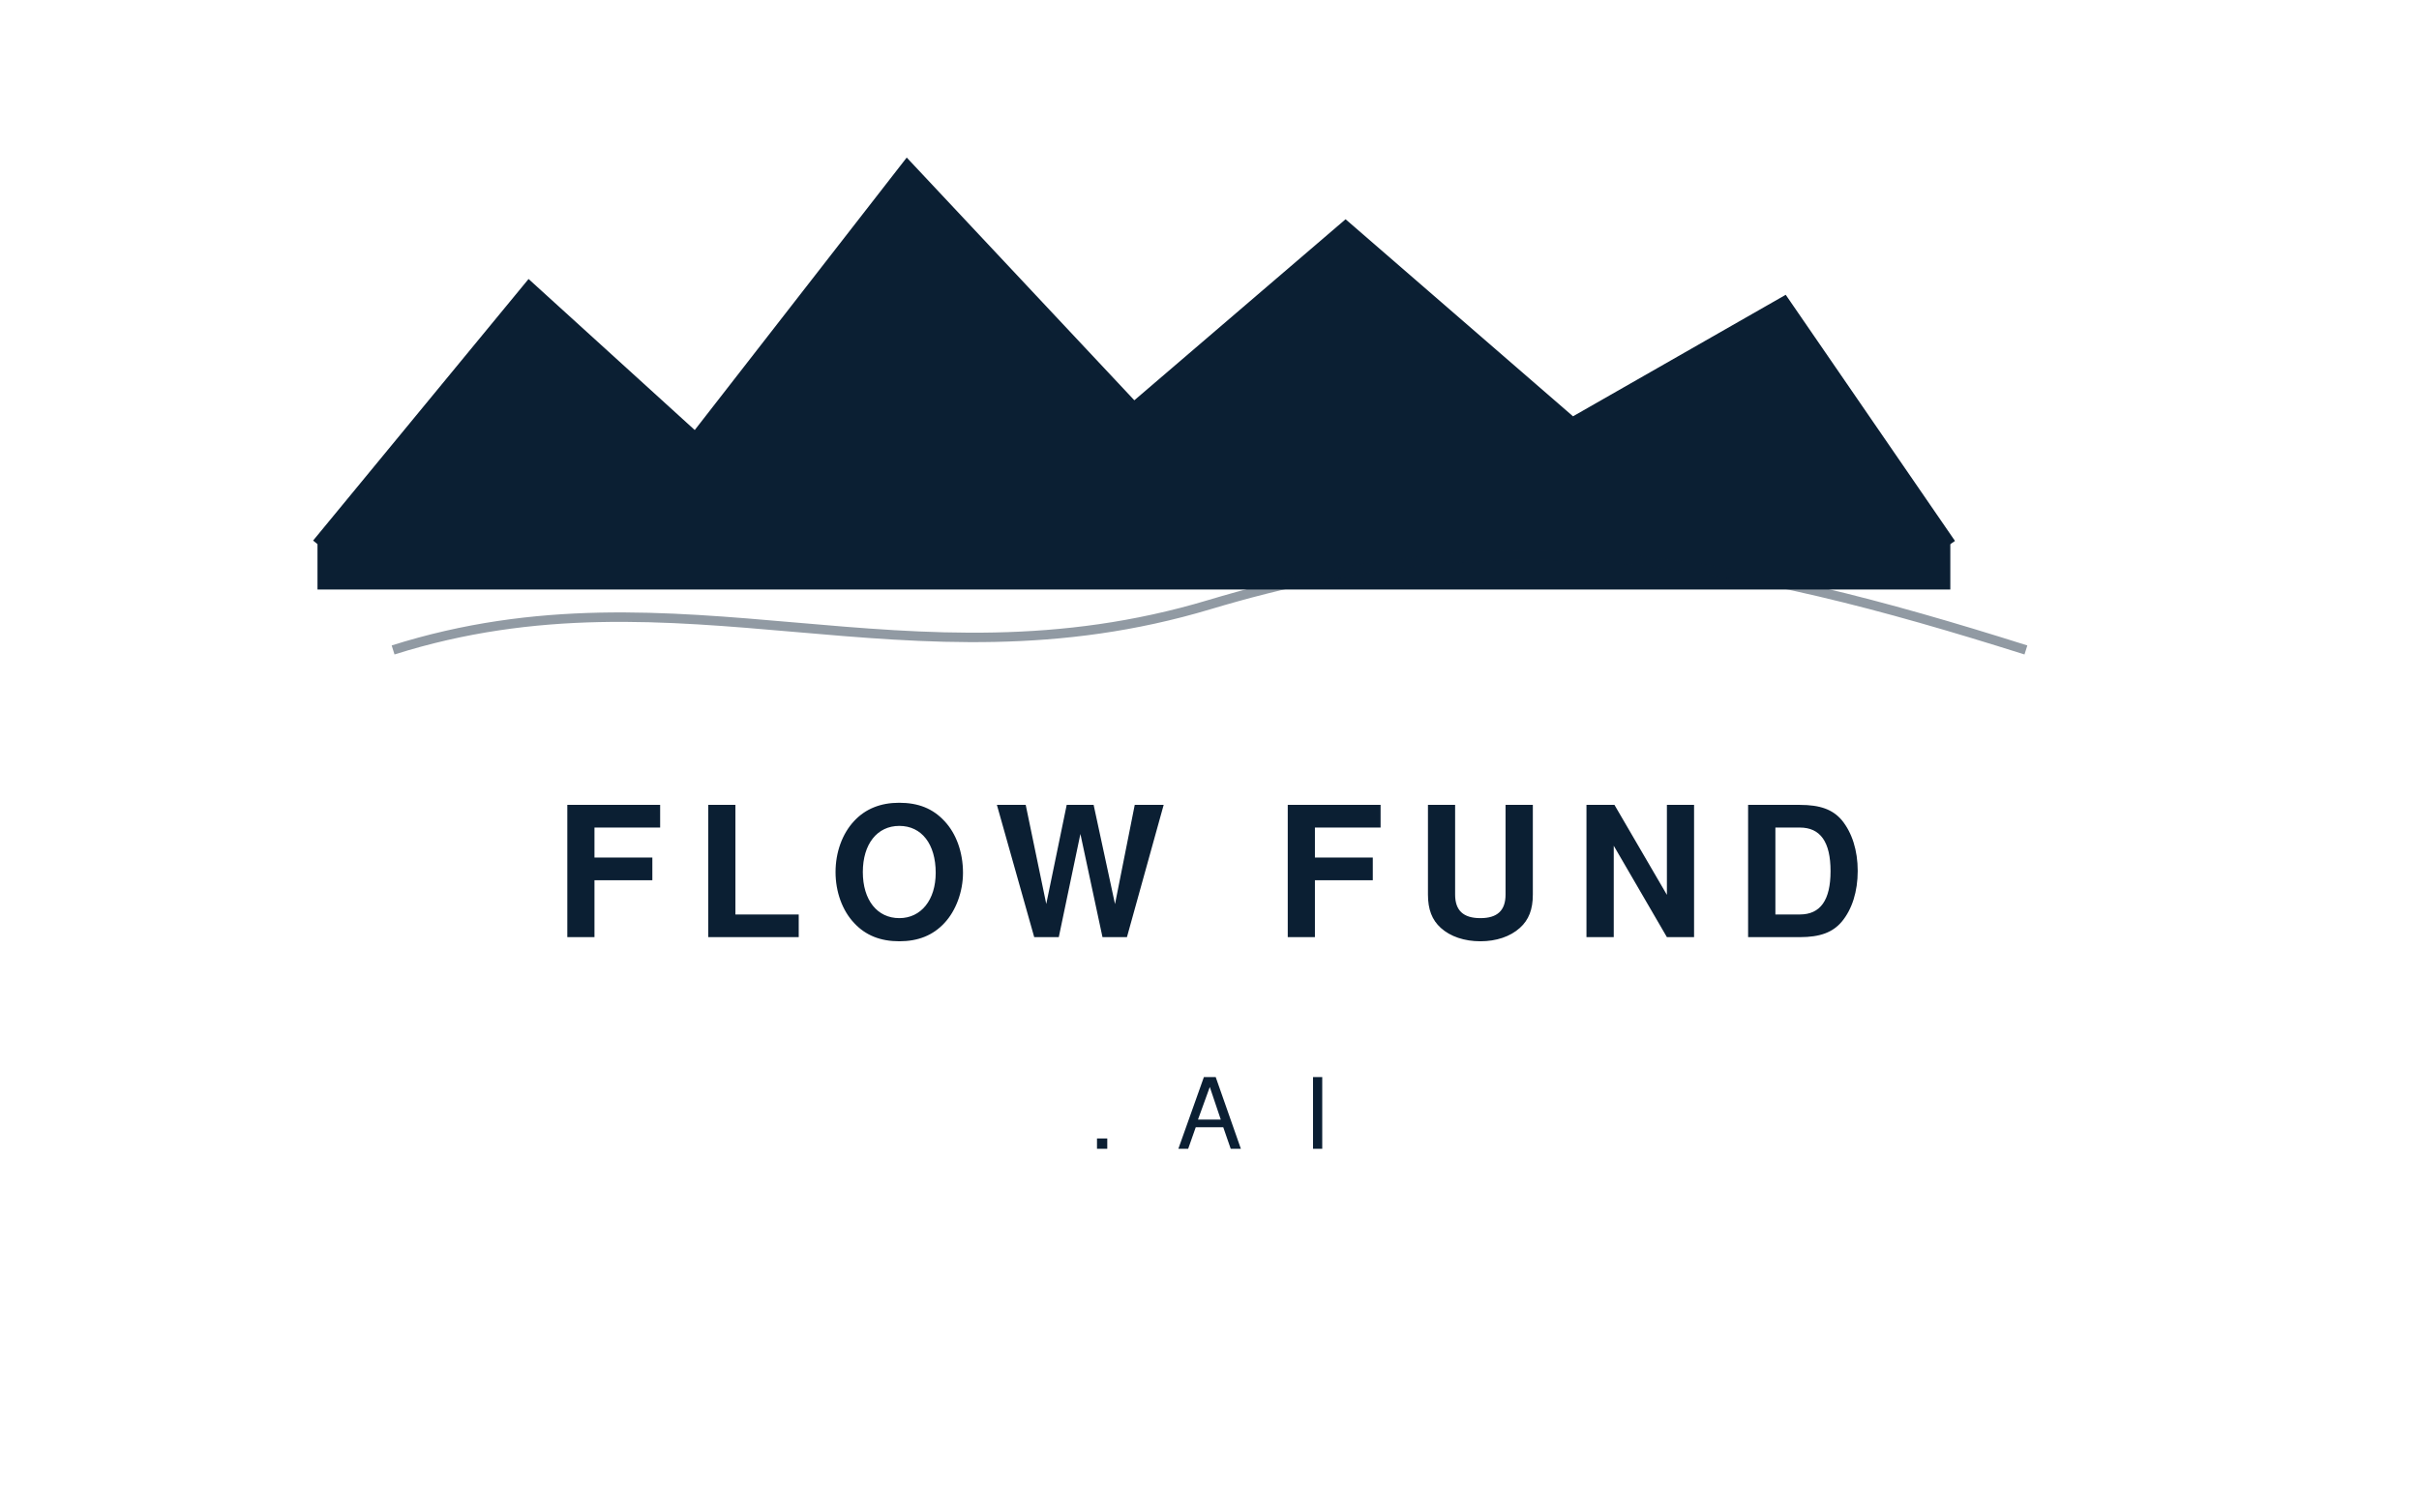
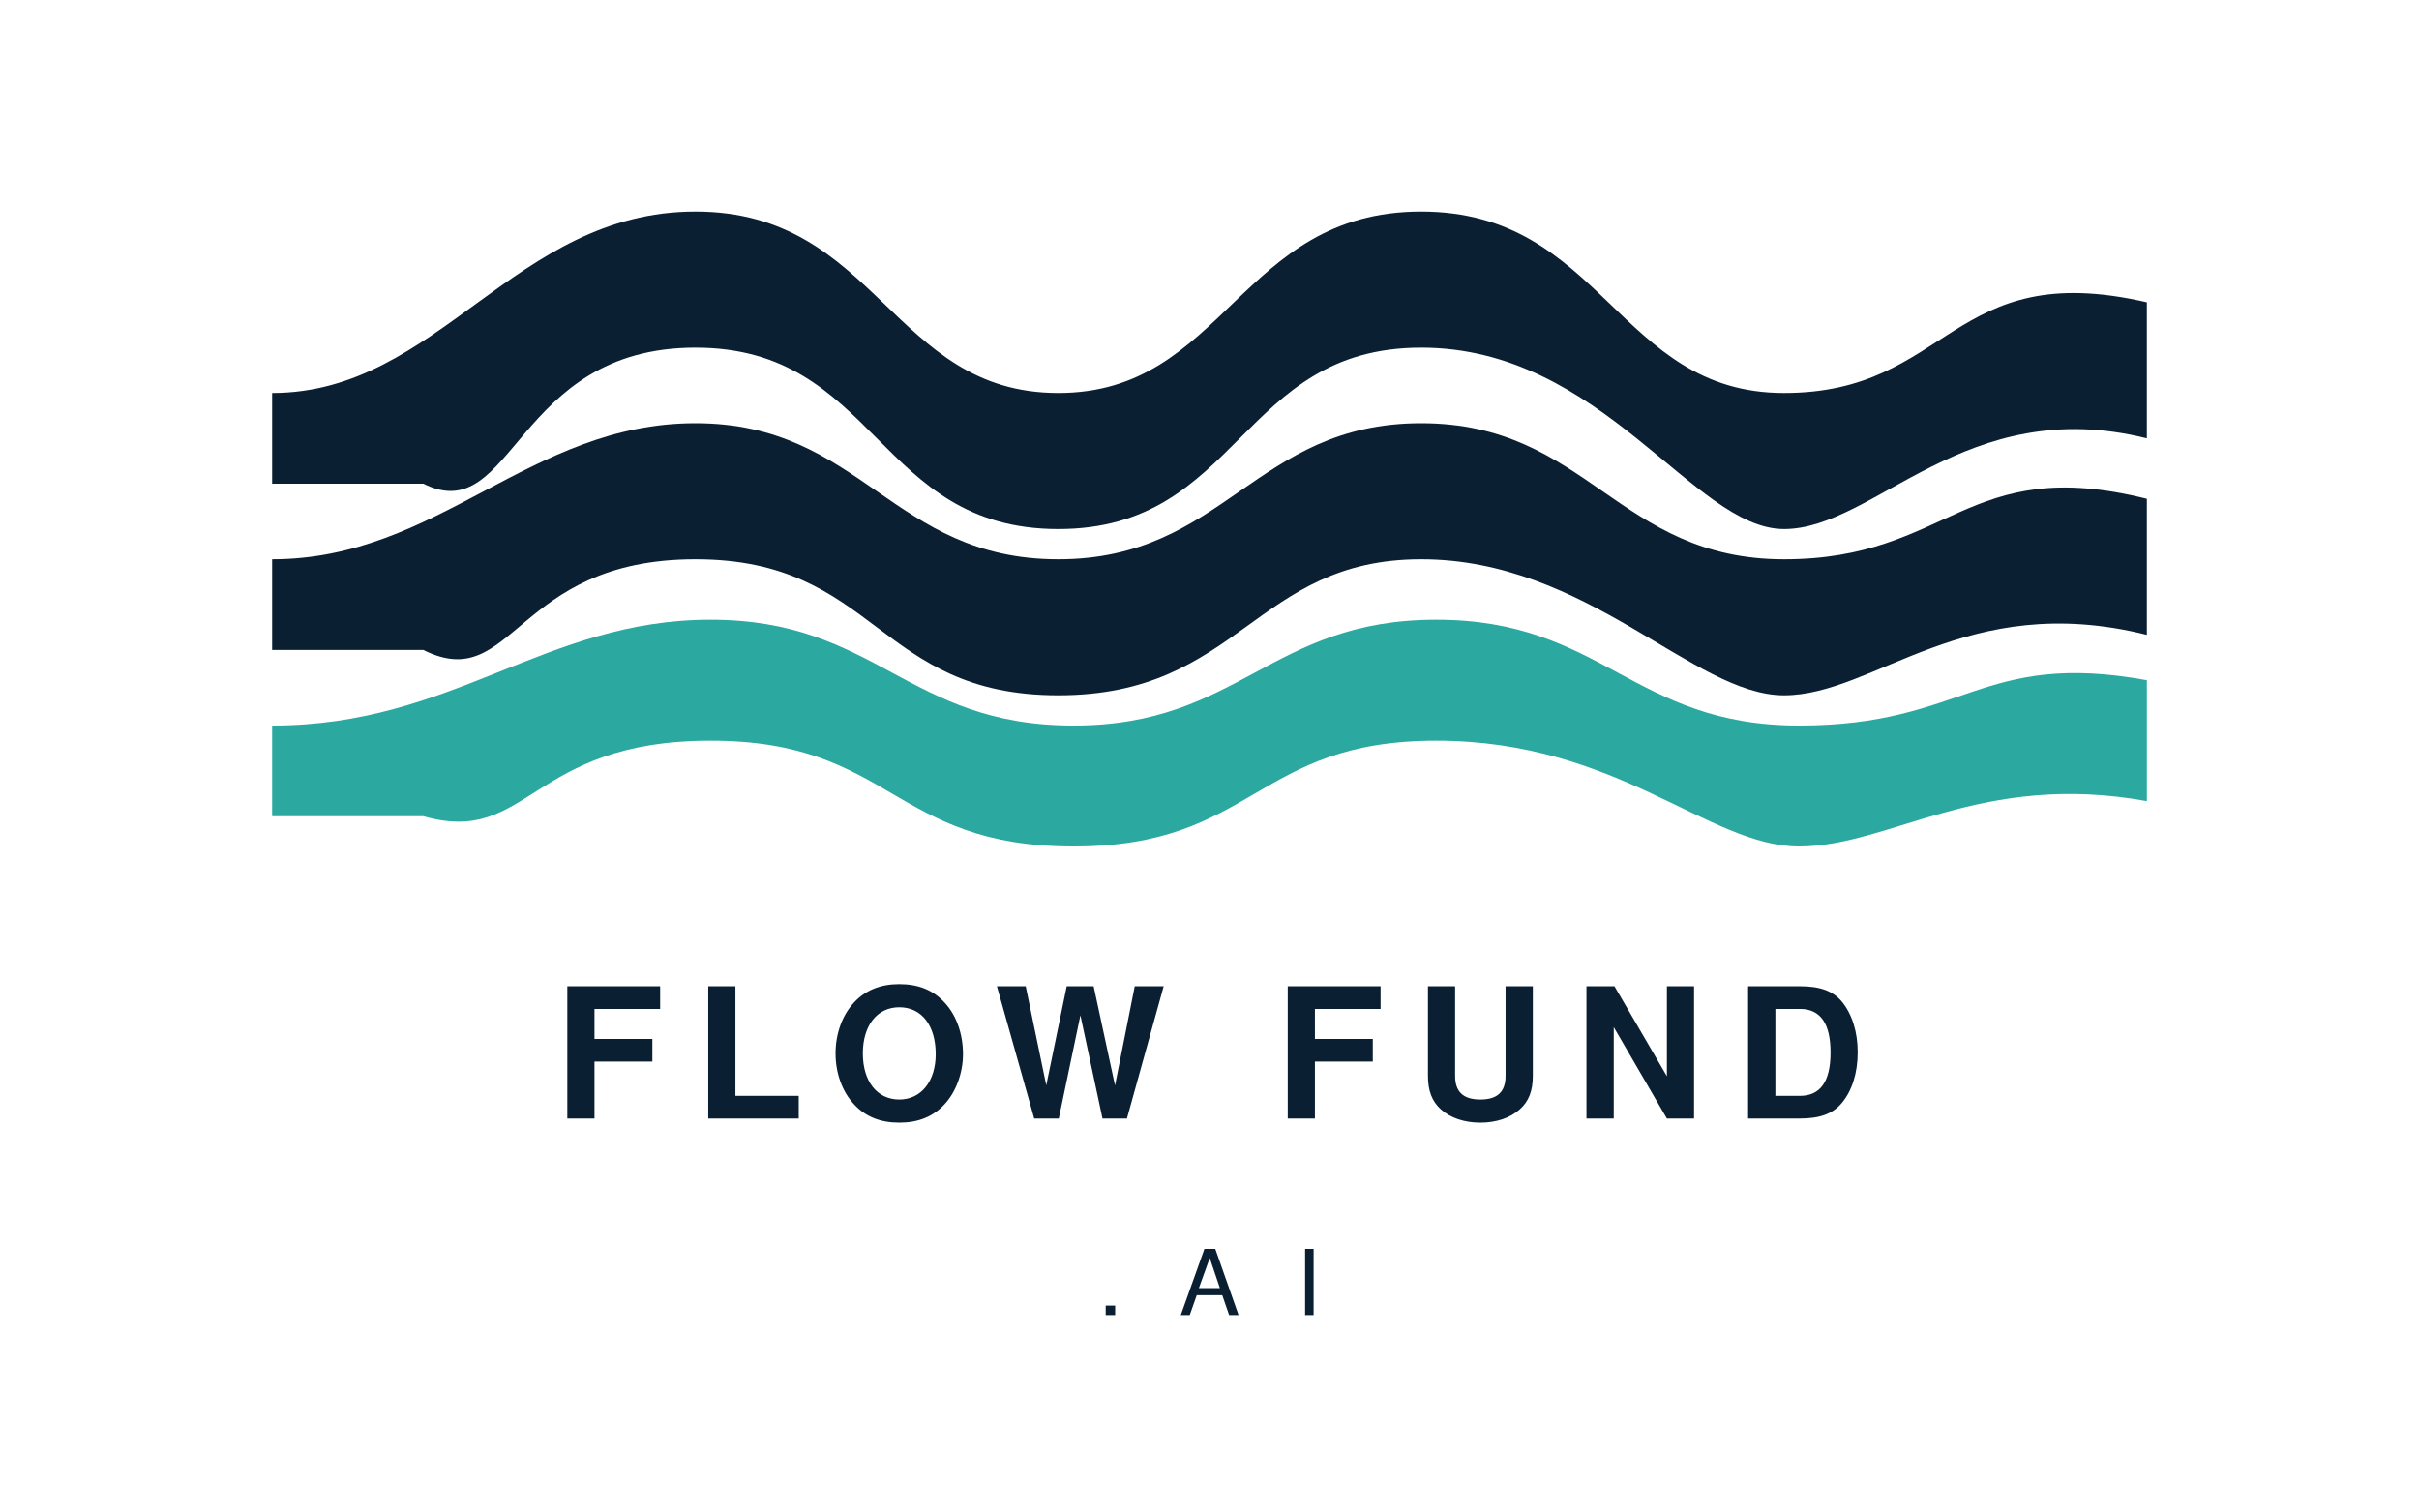
<svg xmlns="http://www.w3.org/2000/svg" viewBox="0 0 320 200" role="img" aria-label="Flow Fund">
-   <path fill="#0B1F33" d="M42 72     L70 38 L92 58 L120 22 L150 54 L178 30 L208 56 L236 40 L258 72     L258 78 L42 78 Z" />
-   <path fill="none" stroke="#0B1F33" stroke-width="1.5" stroke-linejoin="miter" d="M42 72 L70 38 L92 58 L120 22 L150 54 L178 30 L208 56 L236 40 L258 72" />
-   <path fill="none" stroke="#0B1F33" stroke-width="1.25" opacity="0.45" d="M52 86 C90 74 120 92 160 80 S230 74 268 86" />
-   <text x="160" y="124" text-anchor="middle" fill="#0B1F33" font-family="Montserrat, 'Helvetica Neue', Helvetica, Arial, sans-serif" font-size="24" font-weight="700" letter-spacing="0.16em">FLOW FUND</text>
-   <text x="160" y="152" text-anchor="middle" fill="#0B1F33" font-family="Montserrat, 'Helvetica Neue', Helvetica, Arial, sans-serif" font-size="13" font-weight="500" letter-spacing="0.62em">.AI</text>
+   <path fill="#0B1F33" d="M36 52     C58 52 68 28 92 28 S118 52 140 52 S164 28 188 28 S214 52 236 52 S258 34 284 40     L284 58 C260 52 248 70 236 70 S212 46 188 46 S164 70 140 70 S116 46 92 46 S68 70 56 64 L36 64 Z" />
+   <path fill="#0B1F33" d="M36 74     C58 74 70 56 92 56 S118 74 140 74 S166 56 188 56 S214 74 236 74 S260 60 284 66     L284 84 C260 78 248 92 236 92 S210 74 188 74 S164 92 140 92 S116 74 92 74 S68 92 56 86 L36 86 Z" />
+   <path fill="#2BA8A0" d="M36 96     C60 96 72 82 94 82 S120 96 142 96 S168 82 190 82 S216 96 238 96 S262 86 284 90     L284 106 C262 102 250 112 238 112 S214 98 190 98 S166 112 142 112 S118 98 94 98 S70 112 56 108 L36 108 Z" />
+   <text x="160" y="148" text-anchor="middle" fill="#0B1F33" font-family="Montserrat, 'Helvetica Neue', Helvetica, Arial, sans-serif" font-size="24" font-weight="700" letter-spacing="0.16em">FLOW FUND</text>
+   <text x="160" y="174" text-anchor="middle" fill="#0B1F33" font-family="Montserrat, 'Helvetica Neue', Helvetica, Arial, sans-serif" font-size="12" font-weight="500" letter-spacing="0.62em">.AI</text>
</svg>
